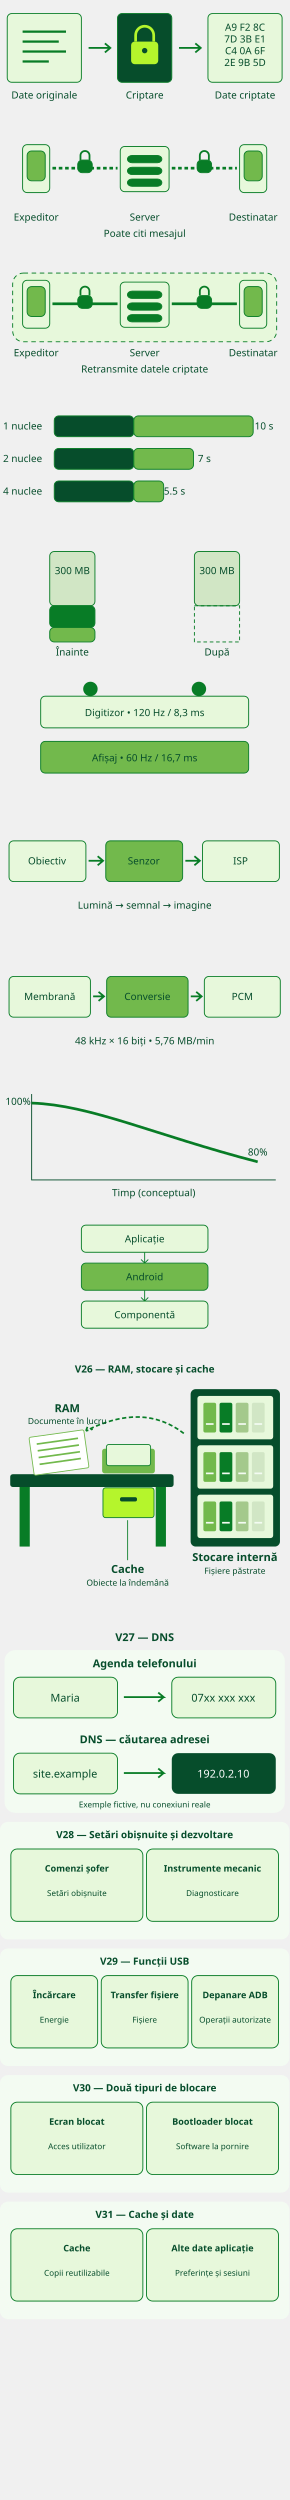
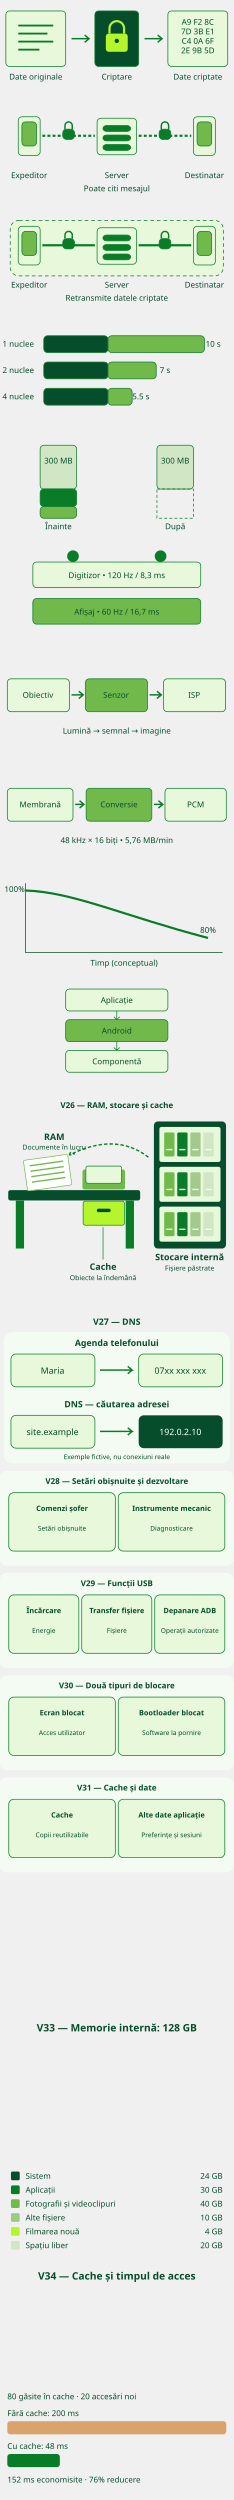
- <svg xmlns="http://www.w3.org/2000/svg" viewBox="0 0 320 2765" role="img" font-family="Nunito Sans, sans-serif" font-size="11" fill="#064D2B">
+ <svg xmlns="http://www.w3.org/2000/svg" viewBox="0 0 320 3425" role="img" font-family="Nunito Sans, sans-serif" font-size="11" fill="#064D2B">
  <g transform="translate(0 0)">
    <rect x="8" y="15" width="82" height="76" rx="5" fill="#E7F8DB" stroke="#087C26" />
    <path d="M25 35 H73 M25 46 H65 M25 57 H73 M25 68 H54" stroke="#087C26" stroke-width="2.5" />
    <path d="M98 53 h24 m-6 -5 l6 5 -6 5" fill="none" stroke="#087C26" stroke-width="2" />
    <rect x="130" y="15" width="60" height="76" rx="5" fill="#064D2B" stroke="#087C26" />
    <path d="M150 46 v-7 a10 10 0 0 1 20 0 v7" fill="none" stroke="#B5F52C" stroke-width="3" />
    <rect x="145" y="46" width="30" height="25" rx="4" fill="#B5F52C" />
    <circle cx="160" cy="56" r="3" fill="#064D2B" />
    <path d="M198 53 h24 m-6 -5 l6 5 -6 5" fill="none" stroke="#087C26" stroke-width="2" />
    <rect x="230" y="15" width="82" height="76" rx="5" fill="#E7F8DB" stroke="#087C26" />
    <text x="271" y="34" text-anchor="middle">A9 F2 8C</text>
    <text x="271" y="47" text-anchor="middle">7D 3B E1</text>
    <text x="271" y="60" text-anchor="middle">C4 0A 6F</text>
    <text x="271" y="73" text-anchor="middle">2E 9B 5D</text>
    <text x="49" y="109" text-anchor="middle">Date originale</text>
    <text x="160" y="109" text-anchor="middle">Criptare</text>
    <text x="271" y="109" text-anchor="middle">Date criptate</text>
  </g>
  <g transform="translate(0 150)">
    <rect x="25" y="10" width="30" height="53" rx="5" fill="#E7F8DB" stroke="#087C26" />
    <rect x="30" y="17" width="20" height="33" rx="5" fill="#72B94C" stroke="#087C26" />
    <rect x="265" y="10" width="30" height="53" rx="5" fill="#E7F8DB" stroke="#087C26" />
    <rect x="270" y="17" width="20" height="33" rx="5" fill="#72B94C" stroke="#087C26" />
    <rect x="133" y="12" width="54" height="50" rx="5" fill="#E7F8DB" stroke="#087C26" />
    <rect x="141" y="22" width="38" height="8" rx="5" fill="#087C26" stroke="#087C26" />
    <rect x="141" y="35" width="38" height="8" rx="5" fill="#087C26" stroke="#087C26" />
    <rect x="141" y="48" width="38" height="8" rx="5" fill="#087C26" stroke="#087C26" />
    <path d="M58 36 H130 M190 36 H262" stroke="#087C26" stroke-width="3" stroke-dasharray="4 3" />
    <path d="M89 27 v-5 a5 5 0 0 1 10 0 v5" stroke="#087C26" stroke-width="2" fill="none" />
    <rect x="86" y="27" width="16" height="14" rx="5" fill="#087C26" stroke="#087C26" />
    <path d="M221 27 v-5 a5 5 0 0 1 10 0 v5" stroke="#087C26" stroke-width="2" fill="none" />
    <rect x="218" y="27" width="16" height="14" rx="5" fill="#087C26" stroke="#087C26" />
    <text x="40" y="94" text-anchor="middle">Expeditor</text>
    <text x="160" y="94" text-anchor="middle">Server</text>
    <text x="280" y="94" text-anchor="middle">Destinatar</text>
    <text x="160" y="112" text-anchor="middle">Poate citi mesajul</text>
  </g>
  <g transform="translate(0 300)">
    <rect x="14" y="2" width="292" height="76" rx="12" fill="#E7F8DB" stroke="#087C26" stroke-dasharray="5 4" />
    <rect x="25" y="10" width="30" height="53" rx="5" fill="#E7F8DB" stroke="#087C26" />
    <rect x="30" y="17" width="20" height="33" rx="5" fill="#72B94C" stroke="#087C26" />
    <rect x="265" y="10" width="30" height="53" rx="5" fill="#E7F8DB" stroke="#087C26" />
    <rect x="270" y="17" width="20" height="33" rx="5" fill="#72B94C" stroke="#087C26" />
    <rect x="133" y="12" width="54" height="50" rx="5" fill="#E7F8DB" stroke="#087C26" />
    <rect x="141" y="22" width="38" height="8" rx="5" fill="#087C26" stroke="#087C26" />
    <rect x="141" y="35" width="38" height="8" rx="5" fill="#087C26" stroke="#087C26" />
    <rect x="141" y="48" width="38" height="8" rx="5" fill="#087C26" stroke="#087C26" />
    <path d="M58 36 H130 M190 36 H262" stroke="#087C26" stroke-width="3" />
    <path d="M89 27 v-5 a5 5 0 0 1 10 0 v5" stroke="#087C26" stroke-width="2" fill="none" />
    <rect x="86" y="27" width="16" height="14" rx="5" fill="#087C26" stroke="#087C26" />
    <path d="M221 27 v-5 a5 5 0 0 1 10 0 v5" stroke="#087C26" stroke-width="2" fill="none" />
    <rect x="218" y="27" width="16" height="14" rx="5" fill="#087C26" stroke="#087C26" />
    <text x="40" y="94" text-anchor="middle">Expeditor</text>
    <text x="160" y="94" text-anchor="middle">Server</text>
    <text x="280" y="94" text-anchor="middle">Destinatar</text>
    <text x="160" y="112" text-anchor="middle">Retransmite datele criptate</text>
  </g>
  <g transform="translate(0 450)">
    <text x="25" y="25" text-anchor="middle">1 nuclee</text>
    <rect x="60" y="10" width="88" height="23" rx="5" fill="#064D2B" stroke="#087C26" />
    <rect x="148" y="10" width="132" height="23" rx="5" fill="#72B94C" stroke="#087C26" />
    <text x="292" y="25" text-anchor="middle">10 s</text>
    <text x="25" y="61" text-anchor="middle">2 nuclee</text>
    <rect x="60" y="46" width="88" height="23" rx="5" fill="#064D2B" stroke="#087C26" />
    <rect x="148" y="46" width="66" height="23" rx="5" fill="#72B94C" stroke="#087C26" />
    <text x="226" y="61" text-anchor="middle">7 s</text>
    <text x="25" y="97" text-anchor="middle">4 nuclee</text>
    <rect x="60" y="82" width="88" height="23" rx="5" fill="#064D2B" stroke="#087C26" />
    <rect x="148" y="82" width="33" height="23" rx="5" fill="#72B94C" stroke="#087C26" />
    <text x="193" y="97" text-anchor="middle">5.5 s</text>
  </g>
  <g transform="translate(0 600)">
    <rect x="55" y="10" width="50" height="60" rx="5" fill="#D1E6C5" stroke="#087C26" />
    <rect x="55" y="70" width="50" height="24" rx="5" fill="#087C26" stroke="#087C26" />
    <rect x="55" y="94" width="50" height="16" rx="5" fill="#72B94C" stroke="#087C26" />
    <text x="80" y="35" text-anchor="middle">300 MB</text>
    <text x="80" y="125" text-anchor="middle">Înainte</text>
    <rect x="215" y="10" width="50" height="60" rx="5" fill="#D1E6C5" stroke="#087C26" />
    <rect x="215" y="70" width="50" height="40" fill="none" stroke="#087C26" stroke-dasharray="4 3" />
    <text x="240" y="35" text-anchor="middle">300 MB</text>
    <text x="240" y="125" text-anchor="middle">După</text>
  </g>
  <g transform="translate(0 750)">
    <rect x="45" y="20" width="230" height="35" rx="5" fill="#E7F8DB" stroke="#087C26" />
    <text x="160" y="42" text-anchor="middle">Digitizor • 120 Hz / 8,3 ms</text>
    <rect x="45" y="70" width="230" height="35" rx="5" fill="#72B94C" stroke="#087C26" />
    <text x="160" y="92" text-anchor="middle">Afișaj • 60 Hz / 16,7 ms</text>
    <circle cx="100" cy="12" r="8" fill="#087C26" />
    <circle cx="220" cy="12" r="8" fill="#087C26" />
  </g>
  <g transform="translate(0 900)">
    <rect x="10" y="30" width="85" height="45" rx="5" fill="#E7F8DB" stroke="#087C26" />
    <text x="52" y="56" text-anchor="middle">Obiectiv</text>
    <path d="M98 52 h16 m-6 -5 l6 5 -6 5" fill="none" stroke="#087C26" stroke-width="2" />
    <rect x="117" y="30" width="85" height="45" rx="5" fill="#72B94C" stroke="#087C26" />
    <text x="159" y="56" text-anchor="middle">Senzor</text>
    <path d="M205 52 h16 m-6 -5 l6 5 -6 5" fill="none" stroke="#087C26" stroke-width="2" />
    <rect x="224" y="30" width="85" height="45" rx="5" fill="#E7F8DB" stroke="#087C26" />
    <text x="266" y="56" text-anchor="middle">ISP</text>
    <text x="160" y="105" text-anchor="middle">Lumină → semnal → imagine</text>
  </g>
  <g transform="translate(0 1050)">
    <rect x="10" y="30" width="90" height="45" rx="5" fill="#E7F8DB" stroke="#087C26" />
    <text x="55" y="56" text-anchor="middle">Membrană</text>
    <path d="M103 52 h12 m-6 -5 l6 5 -6 5" fill="none" stroke="#087C26" stroke-width="2" />
    <rect x="118" y="30" width="90" height="45" rx="5" fill="#72B94C" stroke="#087C26" />
    <text x="163" y="56" text-anchor="middle">Conversie</text>
    <path d="M211 52 h12 m-6 -5 l6 5 -6 5" fill="none" stroke="#087C26" stroke-width="2" />
    <rect x="226" y="30" width="84" height="45" rx="5" fill="#E7F8DB" stroke="#087C26" />
    <text x="268" y="56" text-anchor="middle">PCM</text>
    <text x="160" y="105" text-anchor="middle">48 kHz × 16 biți • 5,76 MB/min</text>
  </g>
  <g transform="translate(0 1200)">
    <path d="M35 10 V105 H305" stroke="#064D2B" fill="none" />
    <path d="M35 20 C100 22 170 55 285 85" stroke="#087C26" stroke-width="3" fill="none" />
    <text x="20" y="22" text-anchor="middle">100%</text>
    <text x="285" y="78" text-anchor="middle">80%</text>
    <text x="170" y="123" text-anchor="middle">Timp (conceptual)</text>
  </g>
  <g transform="translate(0 1350)">
    <rect x="90" y="5" width="140" height="30" rx="5" fill="#E7F8DB" stroke="#087C26" />
    <text x="160" y="24" text-anchor="middle">Aplicație</text>
    <path d="M160 35 v12 m-4 -4 l4 4 4 -4" stroke="#087C26" fill="none" />
    <rect x="90" y="47" width="140" height="30" rx="5" fill="#72B94C" stroke="#087C26" />
    <text x="160" y="66" text-anchor="middle">Android</text>
    <path d="M160 77 v12 m-4 -4 l4 4 4 -4" stroke="#087C26" fill="none" />
    <rect x="90" y="89" width="140" height="30" rx="5" fill="#E7F8DB" stroke="#087C26" />
    <text x="160" y="108" text-anchor="middle">Componentă</text>
  </g>
  <g transform="translate(0 1500)">
    <text x="160" y="18" text-anchor="middle" font-weight="bold">V26 — RAM, stocare și cache</text>
    <svg x="0" y="25" width="320" height="259" viewBox="0 0 340 275" role="img" aria-label="RAM, stocare și cache: masă, dulap și sertar" font-family="Nunito Sans, sans-serif">
      <rect x="224" y="12" width="105" height="185" rx="6" fill="#064D2B" />
      <rect x="232" y="20" width="89" height="51" rx="3" fill="#E7F8DB" />
      <rect x="239" y="28" width="15" height="35" rx="2" fill="#72B94C" />
      <path d="M242 53 h9" stroke="#F3FBF2" stroke-width="2" />
      <rect x="258" y="28" width="15" height="35" rx="2" fill="#087C26" />
      <path d="M261 53 h9" stroke="#F3FBF2" stroke-width="2" />
      <rect x="277" y="28" width="15" height="35" rx="2" fill="#A4C98C" />
      <path d="M280 53 h9" stroke="#F3FBF2" stroke-width="2" />
      <rect x="296" y="28" width="15" height="35" rx="2" fill="#D1E6C5" />
      <path d="M299 53 h9" stroke="#F3FBF2" stroke-width="2" />
      <rect x="232" y="78" width="89" height="51" rx="3" fill="#E7F8DB" />
      <rect x="239" y="86" width="15" height="35" rx="2" fill="#72B94C" />
      <path d="M242 111 h9" stroke="#F3FBF2" stroke-width="2" />
      <rect x="258" y="86" width="15" height="35" rx="2" fill="#087C26" />
      <path d="M261 111 h9" stroke="#F3FBF2" stroke-width="2" />
      <rect x="277" y="86" width="15" height="35" rx="2" fill="#A4C98C" />
      <path d="M280 111 h9" stroke="#F3FBF2" stroke-width="2" />
      <rect x="296" y="86" width="15" height="35" rx="2" fill="#D1E6C5" />
      <path d="M299 111 h9" stroke="#F3FBF2" stroke-width="2" />
      <rect x="232" y="136" width="89" height="51" rx="3" fill="#E7F8DB" />
      <rect x="239" y="144" width="15" height="35" rx="2" fill="#72B94C" />
      <path d="M242 169 h9" stroke="#F3FBF2" stroke-width="2" />
      <rect x="258" y="144" width="15" height="35" rx="2" fill="#087C26" />
      <path d="M261 169 h9" stroke="#F3FBF2" stroke-width="2" />
      <rect x="277" y="144" width="15" height="35" rx="2" fill="#A4C98C" />
      <path d="M280 169 h9" stroke="#F3FBF2" stroke-width="2" />
      <rect x="296" y="144" width="15" height="35" rx="2" fill="#D1E6C5" />
      <path d="M299 169 h9" stroke="#F3FBF2" stroke-width="2" />
      <rect x="12" y="112" width="192" height="15" rx="3" fill="#064D2B" />
      <rect x="23" y="127" width="12" height="70" fill="#087C26" />
      <rect x="183" y="127" width="12" height="70" fill="#087C26" />
      <g transform="rotate(-8 70 95)">
        <rect x="38" y="64" width="65" height="45" rx="2" fill="white" stroke="#72B94C" />
        <path d="M46 73 H95" stroke="#72B94C" stroke-width="2" />
        <path d="M46 81 H95" stroke="#72B94C" stroke-width="2" />
        <path d="M46 89 H95" stroke="#72B94C" stroke-width="2" />
        <path d="M46 97 H95" stroke="#72B94C" stroke-width="2" />
      </g>
      <rect x="120" y="82" width="62" height="29" rx="3" fill="#72B94C" />
      <rect x="125" y="77" width="52" height="25" rx="3" fill="#E7F8DB" stroke="#087C26" />
      <rect x="121" y="128" width="60" height="35" rx="3" fill="#B5F52C" stroke="#087C26" />
      <rect x="141" y="139" width="20" height="5" rx="2" fill="#064D2B" />
      <path d="M216 64 Q168 27 101 61 l8 -2 m-8 2 l3 -8" fill="none" stroke="#087C26" stroke-width="2" stroke-dasharray="5 3" />
      <g fill="#064D2B" text-anchor="middle">
        <text x="79" y="39" font-size="13" font-weight="bold">RAM</text>
        <text x="79" y="53" font-size="10">Documente în lucru</text>
        <path d="M150 166 V213" stroke="#087C26" />
        <text x="150" y="228" font-size="13" font-weight="bold">Cache</text>
        <text x="150" y="243" font-size="10">Obiecte la îndemână</text>
        <text x="276" y="214" font-size="13" font-weight="bold">Stocare internă</text>
        <text x="276" y="229" font-size="10">Fișiere păstrate</text>
      </g>
    </svg>
  </g>
  <g transform="translate(0 1800)" font-size="12">
    <text x="160" y="15" text-anchor="middle" font-weight="bold">V27 — DNS</text>
    <g transform="translate(0 20)">
      <rect x="5" y="5" width="310" height="180" rx="12" fill="#F3FBF2" />
      <g text-anchor="middle" fill="#064D2B">
        <text x="160" y="24" font-weight="bold">Agenda telefonului</text>
        <rect x="15" y="35" width="115" height="45" rx="7" fill="#E7F8DB" stroke="#087C26" />
        <text x="72" y="62">Maria</text>
        <path d="M137 57 H181 l-6 -5 m6 5 l-6 5" stroke="#087C26" fill="none" stroke-width="2" />
        <rect x="190" y="35" width="115" height="45" rx="7" fill="#E7F8DB" stroke="#087C26" />
        <text x="247" y="62">07xx xxx xxx</text>
        <text x="160" y="108" font-weight="bold">DNS — căutarea adresei</text>
        <rect x="15" y="119" width="115" height="45" rx="7" fill="#E7F8DB" stroke="#087C26" />
        <text x="72" y="146">site.example</text>
        <path d="M137 141 H181 l-6 -5 m6 5 l-6 5" stroke="#087C26" fill="none" stroke-width="2" />
        <rect x="190" y="119" width="115" height="45" rx="7" fill="#064D2B" />
        <text x="247" y="146" fill="white">192.0.2.10</text>
        <text x="160" y="179" font-size="9">Exemple fictive, nu conexiuni reale</text>
      </g>
    </g>
  </g>
  <g transform="translate(0 2015)">
    <rect width="320" height="130" rx="9" fill="#F3FBF2" />
    <text x="160" y="18" text-anchor="middle" font-weight="bold">V28 — Setări obișnuite și dezvoltare</text>
    <rect x="12" y="30" width="146" height="80" rx="7" fill="#E7F8DB" stroke="#087C26" />
    <text x="85" y="55" text-anchor="middle" font-size="10" font-weight="bold">Comenzi șofer</text>
    <text x="85" y="82" text-anchor="middle" font-size="9">Setări obișnuite</text>
    <rect x="162" y="30" width="146" height="80" rx="7" fill="#E7F8DB" stroke="#087C26" />
    <text x="235" y="55" text-anchor="middle" font-size="10" font-weight="bold">Instrumente mecanic</text>
    <text x="235" y="82" text-anchor="middle" font-size="9">Diagnosticare</text>
  </g>
  <g transform="translate(0 2155)">
    <rect width="320" height="130" rx="9" fill="#F3FBF2" />
    <text x="160" y="18" text-anchor="middle" font-weight="bold">V29 — Funcții USB</text>
    <rect x="12" y="30" width="96" height="80" rx="7" fill="#E7F8DB" stroke="#087C26" />
    <text x="60" y="55" text-anchor="middle" font-size="10" font-weight="bold">Încărcare</text>
    <text x="60" y="82" text-anchor="middle" font-size="9">Energie</text>
    <rect x="112" y="30" width="96" height="80" rx="7" fill="#E7F8DB" stroke="#087C26" />
    <text x="160" y="55" text-anchor="middle" font-size="10" font-weight="bold">Transfer fișiere</text>
    <text x="160" y="82" text-anchor="middle" font-size="9">Fișiere</text>
    <rect x="212" y="30" width="96" height="80" rx="7" fill="#E7F8DB" stroke="#087C26" />
    <text x="260" y="55" text-anchor="middle" font-size="10" font-weight="bold">Depanare ADB</text>
    <text x="260" y="82" text-anchor="middle" font-size="9">Operații autorizate</text>
  </g>
  <g transform="translate(0 2295)">
    <rect width="320" height="130" rx="9" fill="#F3FBF2" />
    <text x="160" y="18" text-anchor="middle" font-weight="bold">V30 — Două tipuri de blocare</text>
    <rect x="12" y="30" width="146" height="80" rx="7" fill="#E7F8DB" stroke="#087C26" />
    <text x="85" y="55" text-anchor="middle" font-size="10" font-weight="bold">Ecran blocat</text>
    <text x="85" y="82" text-anchor="middle" font-size="9">Acces utilizator</text>
    <rect x="162" y="30" width="146" height="80" rx="7" fill="#E7F8DB" stroke="#087C26" />
    <text x="235" y="55" text-anchor="middle" font-size="10" font-weight="bold">Bootloader blocat</text>
    <text x="235" y="82" text-anchor="middle" font-size="9">Software la pornire</text>
  </g>
  <g transform="translate(0 2435)">
    <rect width="320" height="130" rx="9" fill="#F3FBF2" />
    <text x="160" y="18" text-anchor="middle" font-weight="bold">V31 — Cache și date</text>
    <rect x="12" y="30" width="146" height="80" rx="7" fill="#E7F8DB" stroke="#087C26" />
    <text x="85" y="55" text-anchor="middle" font-size="10" font-weight="bold">Cache</text>
    <text x="85" y="82" text-anchor="middle" font-size="9">Copii reutilizabile</text>
    <rect x="162" y="30" width="146" height="80" rx="7" fill="#E7F8DB" stroke="#087C26" />
    <text x="235" y="55" text-anchor="middle" font-size="10" font-weight="bold">Alte date aplicație</text>
    <text x="235" y="82" text-anchor="middle" font-size="9">Preferințe și sesiuni</text>
  </g>
  <g transform="translate(0 2575)">
    <svg viewBox="0 0 320 180" role="img" aria-label="Două consumuri de 50% însumează un ciclu echivalent" font-family="Nunito Sans, sans-serif">
      <rect width="320" height="180" rx="10" fill="#F3FBF2" />
      <rect x="33" y="14" width="24" height="12" rx="3" fill="#064D2B" />
      <rect x="20" y="25" width="50" height="90" rx="12" fill="#E7F8DB" stroke="#064D2B" stroke-width="2" />
      <rect x="24" y="70" width="42" height="41" rx="7" fill="#72B94C" />
      <text x="45" y="94" text-anchor="middle" fill="#064D2B" font-size="15" font-weight="bold">50%</text>
      <text x="45" y="135" text-anchor="middle" font-size="11" fill="#064D2B">Prima utilizare</text>
      <rect x="138" y="14" width="24" height="12" rx="3" fill="#064D2B" />
      <rect x="125" y="25" width="50" height="90" rx="12" fill="#E7F8DB" stroke="#064D2B" stroke-width="2" />
      <rect x="129" y="70" width="42" height="41" rx="7" fill="#72B94C" />
      <text x="150" y="94" text-anchor="middle" fill="#064D2B" font-size="15" font-weight="bold">50%</text>
      <text x="150" y="135" text-anchor="middle" font-size="11" fill="#064D2B">A doua utilizare</text>
      <rect x="243" y="14" width="24" height="12" rx="3" fill="#064D2B" />
      <rect x="230" y="25" width="50" height="90" rx="12" fill="#E7F8DB" stroke="#064D2B" stroke-width="2" />
      <rect x="234" y="30" width="42" height="81" rx="7" fill="#72B94C" />
      <text x="255" y="94" text-anchor="middle" fill="#064D2B" font-size="15" font-weight="bold">100%</text>
      <text x="255" y="135" text-anchor="middle" font-size="11" fill="#064D2B">Total consumat</text>
      <text x="97" y="80" text-anchor="middle" font-size="24" fill="#087C26">+</text>
      <text x="202" y="80" text-anchor="middle" font-size="24" fill="#087C26">=</text>
      <text x="160" y="161" text-anchor="middle" font-size="13" font-weight="bold" fill="#064D2B">1 ciclu echivalent</text>
    </svg>
  </g>
+   <g transform="translate(0 2765)">
+     <text x="160" y="18" text-anchor="middle" font-weight="bold" font-size="14">V33 — Memorie internă: 128 GB</text>
+     <g transform="translate(0 25)">
+       <svg viewBox="0 0 320 180" role="img" aria-label="Distribuția memoriei interne">
+         <circle cx="160" cy="85" r="65" fill="none" stroke="#D1E6C5" stroke-width="26" />
+         <circle cx="160" cy="85" r="65" fill="none" stroke="#064D2B" stroke-width="26" stroke-dasharray="76.576 408.407" stroke-dashoffset="0" transform="rotate(-90 160 85)" />
+         <circle cx="160" cy="85" r="65" fill="none" stroke="#087C26" stroke-width="26" stroke-dasharray="95.72 408.407" stroke-dashoffset="-76.576" transform="rotate(-90 160 85)" />
+         <circle cx="160" cy="85" r="65" fill="none" stroke="#72B94C" stroke-width="26" stroke-dasharray="127.627 408.407" stroke-dashoffset="-172.297" transform="rotate(-90 160 85)" />
+         <circle cx="160" cy="85" r="65" fill="none" stroke="#9CCB82" stroke-width="26" stroke-dasharray="31.907 408.407" stroke-dashoffset="-299.924" transform="rotate(-90 160 85)" />
+         <circle cx="160" cy="85" r="65" fill="none" stroke="#B5F52C" stroke-width="26" stroke-dasharray="12.763 408.407" stroke-dashoffset="-331.831" transform="rotate(-90 160 85)" />
+         <text x="160" y="82" text-anchor="middle" font-size="24" font-weight="bold" fill="#064D2B">20 GB</text>
+         <text x="160" y="101" text-anchor="middle" font-size="12" fill="#064D2B">Spațiu liber</text>
+       </svg>
+     </g>
+     <rect x="15" y="210" width="12" height="12" rx="2" fill="#064D2B" />
+     <text x="35" y="220">Sistem</text>
+     <text x="305" y="220" text-anchor="end">24 GB</text>
+     <rect x="15" y="229" width="12" height="12" rx="2" fill="#087C26" />
+     <text x="35" y="239">Aplicații</text>
+     <text x="305" y="239" text-anchor="end">30 GB</text>
+     <rect x="15" y="248" width="12" height="12" rx="2" fill="#72B94C" />
+     <text x="35" y="258">Fotografii și videoclipuri</text>
+     <text x="305" y="258" text-anchor="end">40 GB</text>
+     <rect x="15" y="267" width="12" height="12" rx="2" fill="#9CCB82" />
+     <text x="35" y="277">Alte fișiere</text>
+     <text x="305" y="277" text-anchor="end">10 GB</text>
+     <rect x="15" y="286" width="12" height="12" rx="2" fill="#B5F52C" />
+     <text x="35" y="296">Filmarea nouă</text>
+     <text x="305" y="296" text-anchor="end">4 GB</text>
+     <rect x="15" y="305" width="12" height="12" rx="2" fill="#D1E6C5" />
+     <text x="35" y="315">Spațiu liber</text>
+     <text x="305" y="315" text-anchor="end">20 GB</text>
+   </g>
+   <g transform="translate(0 3105)">
+     <text x="160" y="18" text-anchor="middle" font-weight="bold" font-size="14">V34 — Cache și timpul de acces</text>
+     <g transform="translate(0 28)">
+       <svg viewBox="0 0 320 135" role="img" aria-label="100 de cereri de informații">
+         <rect x="4" y="5" width="12.8" height="20" rx="3" fill="#087C26" />
+         <rect x="19.8" y="5" width="12.8" height="20" rx="3" fill="#087C26" />
+         <rect x="35.6" y="5" width="12.8" height="20" rx="3" fill="#087C26" />
+         <rect x="51.4" y="5" width="12.8" height="20" rx="3" fill="#087C26" />
+         <rect x="67.2" y="5" width="12.8" height="20" rx="3" fill="#087C26" />
+         <rect x="83" y="5" width="12.8" height="20" rx="3" fill="#087C26" />
+         <rect x="98.8" y="5" width="12.8" height="20" rx="3" fill="#087C26" />
+         <rect x="114.6" y="5" width="12.8" height="20" rx="3" fill="#087C26" />
+         <rect x="130.4" y="5" width="12.8" height="20" rx="3" fill="#087C26" />
+         <rect x="146.2" y="5" width="12.8" height="20" rx="3" fill="#087C26" />
+         <rect x="162" y="5" width="12.8" height="20" rx="3" fill="#087C26" />
+         <rect x="177.8" y="5" width="12.8" height="20" rx="3" fill="#087C26" />
+         <rect x="193.6" y="5" width="12.8" height="20" rx="3" fill="#087C26" />
+         <rect x="209.4" y="5" width="12.8" height="20" rx="3" fill="#087C26" />
+         <rect x="225.2" y="5" width="12.8" height="20" rx="3" fill="#087C26" />
+         <rect x="241" y="5" width="12.8" height="20" rx="3" fill="#087C26" />
+         <rect x="256.8" y="5" width="12.8" height="20" rx="3" fill="#087C26" />
+         <rect x="272.6" y="5" width="12.8" height="20" rx="3" fill="#087C26" />
+         <rect x="288.4" y="5" width="12.8" height="20" rx="3" fill="#087C26" />
+         <rect x="304.2" y="5" width="12.8" height="20" rx="3" fill="#087C26" />
+         <rect x="4" y="30" width="12.8" height="20" rx="3" fill="#087C26" />
+         <rect x="19.8" y="30" width="12.8" height="20" rx="3" fill="#087C26" />
+         <rect x="35.6" y="30" width="12.8" height="20" rx="3" fill="#087C26" />
+         <rect x="51.4" y="30" width="12.8" height="20" rx="3" fill="#087C26" />
+         <rect x="67.2" y="30" width="12.8" height="20" rx="3" fill="#087C26" />
+         <rect x="83" y="30" width="12.8" height="20" rx="3" fill="#087C26" />
+         <rect x="98.8" y="30" width="12.8" height="20" rx="3" fill="#087C26" />
+         <rect x="114.6" y="30" width="12.8" height="20" rx="3" fill="#087C26" />
+         <rect x="130.4" y="30" width="12.8" height="20" rx="3" fill="#087C26" />
+         <rect x="146.2" y="30" width="12.8" height="20" rx="3" fill="#087C26" />
+         <rect x="162" y="30" width="12.8" height="20" rx="3" fill="#087C26" />
+         <rect x="177.8" y="30" width="12.8" height="20" rx="3" fill="#087C26" />
+         <rect x="193.6" y="30" width="12.8" height="20" rx="3" fill="#087C26" />
+         <rect x="209.4" y="30" width="12.8" height="20" rx="3" fill="#087C26" />
+         <rect x="225.2" y="30" width="12.8" height="20" rx="3" fill="#087C26" />
+         <rect x="241" y="30" width="12.8" height="20" rx="3" fill="#087C26" />
+         <rect x="256.8" y="30" width="12.8" height="20" rx="3" fill="#087C26" />
+         <rect x="272.6" y="30" width="12.8" height="20" rx="3" fill="#087C26" />
+         <rect x="288.4" y="30" width="12.8" height="20" rx="3" fill="#087C26" />
+         <rect x="304.2" y="30" width="12.8" height="20" rx="3" fill="#087C26" />
+         <rect x="4" y="55" width="12.8" height="20" rx="3" fill="#087C26" />
+         <rect x="19.8" y="55" width="12.8" height="20" rx="3" fill="#087C26" />
+         <rect x="35.6" y="55" width="12.8" height="20" rx="3" fill="#087C26" />
+         <rect x="51.4" y="55" width="12.8" height="20" rx="3" fill="#087C26" />
+         <rect x="67.2" y="55" width="12.8" height="20" rx="3" fill="#087C26" />
+         <rect x="83" y="55" width="12.8" height="20" rx="3" fill="#087C26" />
+         <rect x="98.8" y="55" width="12.8" height="20" rx="3" fill="#087C26" />
+         <rect x="114.6" y="55" width="12.8" height="20" rx="3" fill="#087C26" />
+         <rect x="130.4" y="55" width="12.8" height="20" rx="3" fill="#087C26" />
+         <rect x="146.2" y="55" width="12.8" height="20" rx="3" fill="#087C26" />
+         <rect x="162" y="55" width="12.8" height="20" rx="3" fill="#087C26" />
+         <rect x="177.8" y="55" width="12.8" height="20" rx="3" fill="#087C26" />
+         <rect x="193.6" y="55" width="12.8" height="20" rx="3" fill="#087C26" />
+         <rect x="209.4" y="55" width="12.8" height="20" rx="3" fill="#087C26" />
+         <rect x="225.2" y="55" width="12.8" height="20" rx="3" fill="#087C26" />
+         <rect x="241" y="55" width="12.8" height="20" rx="3" fill="#087C26" />
+         <rect x="256.8" y="55" width="12.8" height="20" rx="3" fill="#087C26" />
+         <rect x="272.6" y="55" width="12.8" height="20" rx="3" fill="#087C26" />
+         <rect x="288.4" y="55" width="12.8" height="20" rx="3" fill="#087C26" />
+         <rect x="304.2" y="55" width="12.8" height="20" rx="3" fill="#087C26" />
+         <rect x="4" y="80" width="12.8" height="20" rx="3" fill="#087C26" />
+         <rect x="19.8" y="80" width="12.8" height="20" rx="3" fill="#087C26" />
+         <rect x="35.6" y="80" width="12.8" height="20" rx="3" fill="#087C26" />
+         <rect x="51.4" y="80" width="12.8" height="20" rx="3" fill="#087C26" />
+         <rect x="67.2" y="80" width="12.8" height="20" rx="3" fill="#087C26" />
+         <rect x="83" y="80" width="12.8" height="20" rx="3" fill="#087C26" />
+         <rect x="98.8" y="80" width="12.8" height="20" rx="3" fill="#087C26" />
+         <rect x="114.6" y="80" width="12.8" height="20" rx="3" fill="#087C26" />
+         <rect x="130.4" y="80" width="12.8" height="20" rx="3" fill="#087C26" />
+         <rect x="146.2" y="80" width="12.8" height="20" rx="3" fill="#087C26" />
+         <rect x="162" y="80" width="12.8" height="20" rx="3" fill="#087C26" />
+         <rect x="177.8" y="80" width="12.8" height="20" rx="3" fill="#087C26" />
+         <rect x="193.6" y="80" width="12.8" height="20" rx="3" fill="#087C26" />
+         <rect x="209.4" y="80" width="12.8" height="20" rx="3" fill="#087C26" />
+         <rect x="225.2" y="80" width="12.8" height="20" rx="3" fill="#087C26" />
+         <rect x="241" y="80" width="12.8" height="20" rx="3" fill="#087C26" />
+         <rect x="256.8" y="80" width="12.8" height="20" rx="3" fill="#087C26" />
+         <rect x="272.6" y="80" width="12.8" height="20" rx="3" fill="#087C26" />
+         <rect x="288.4" y="80" width="12.8" height="20" rx="3" fill="#087C26" />
+         <rect x="304.2" y="80" width="12.8" height="20" rx="3" fill="#087C26" />
+         <rect x="4" y="105" width="12.8" height="20" rx="3" fill="#D9A46C" />
+         <rect x="19.8" y="105" width="12.8" height="20" rx="3" fill="#D9A46C" />
+         <rect x="35.6" y="105" width="12.8" height="20" rx="3" fill="#D9A46C" />
+         <rect x="51.4" y="105" width="12.8" height="20" rx="3" fill="#D9A46C" />
+         <rect x="67.2" y="105" width="12.8" height="20" rx="3" fill="#D9A46C" />
+         <rect x="83" y="105" width="12.8" height="20" rx="3" fill="#D9A46C" />
+         <rect x="98.8" y="105" width="12.8" height="20" rx="3" fill="#D9A46C" />
+         <rect x="114.6" y="105" width="12.8" height="20" rx="3" fill="#D9A46C" />
+         <rect x="130.4" y="105" width="12.8" height="20" rx="3" fill="#D9A46C" />
+         <rect x="146.2" y="105" width="12.8" height="20" rx="3" fill="#D9A46C" />
+         <rect x="162" y="105" width="12.8" height="20" rx="3" fill="#D9A46C" />
+         <rect x="177.8" y="105" width="12.8" height="20" rx="3" fill="#D9A46C" />
+         <rect x="193.6" y="105" width="12.8" height="20" rx="3" fill="#D9A46C" />
+         <rect x="209.4" y="105" width="12.8" height="20" rx="3" fill="#D9A46C" />
+         <rect x="225.2" y="105" width="12.8" height="20" rx="3" fill="#D9A46C" />
+         <rect x="241" y="105" width="12.8" height="20" rx="3" fill="#D9A46C" />
+         <rect x="256.8" y="105" width="12.8" height="20" rx="3" fill="#D9A46C" />
+         <rect x="272.6" y="105" width="12.8" height="20" rx="3" fill="#D9A46C" />
+         <rect x="288.4" y="105" width="12.8" height="20" rx="3" fill="#D9A46C" />
+         <rect x="304.2" y="105" width="12.8" height="20" rx="3" fill="#D9A46C" />
+       </svg>
+     </g>
+     <text x="10" y="182">80 găsite în cache · 20 accesări noi</text>
+     <text x="10" y="205">Fără cache: 200 ms</text>
+     <rect x="10" y="212" width="300" height="18" rx="4" fill="#D9A46C" />
+     <text x="10" y="250">Cu cache: 48 ms</text>
+     <rect x="10" y="257" width="72" height="18" rx="4" fill="#087C26" />
+     <text x="10" y="296">152 ms economisite · 76% reducere</text>
+   </g>
</svg>
